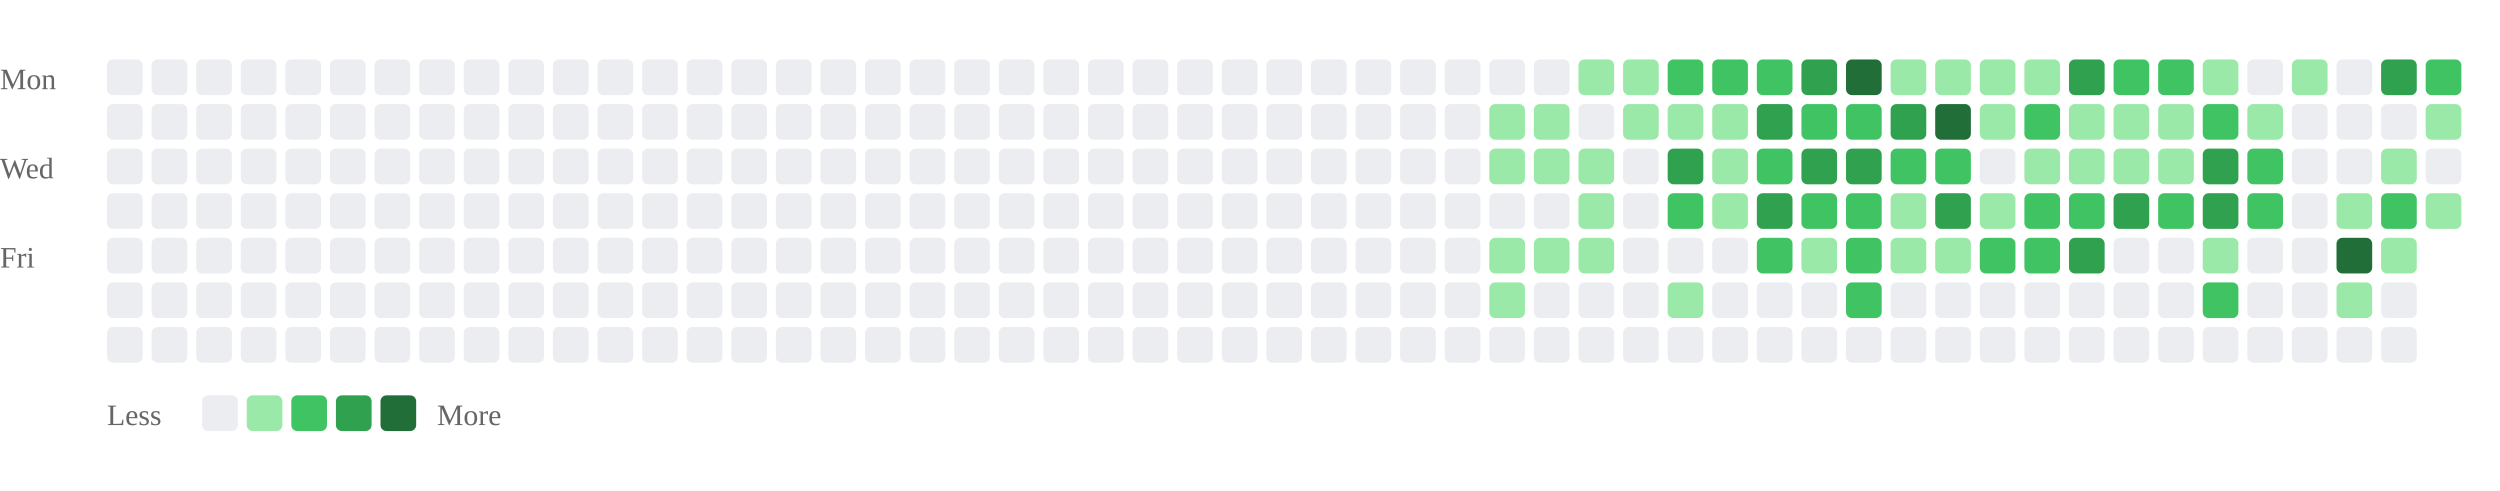
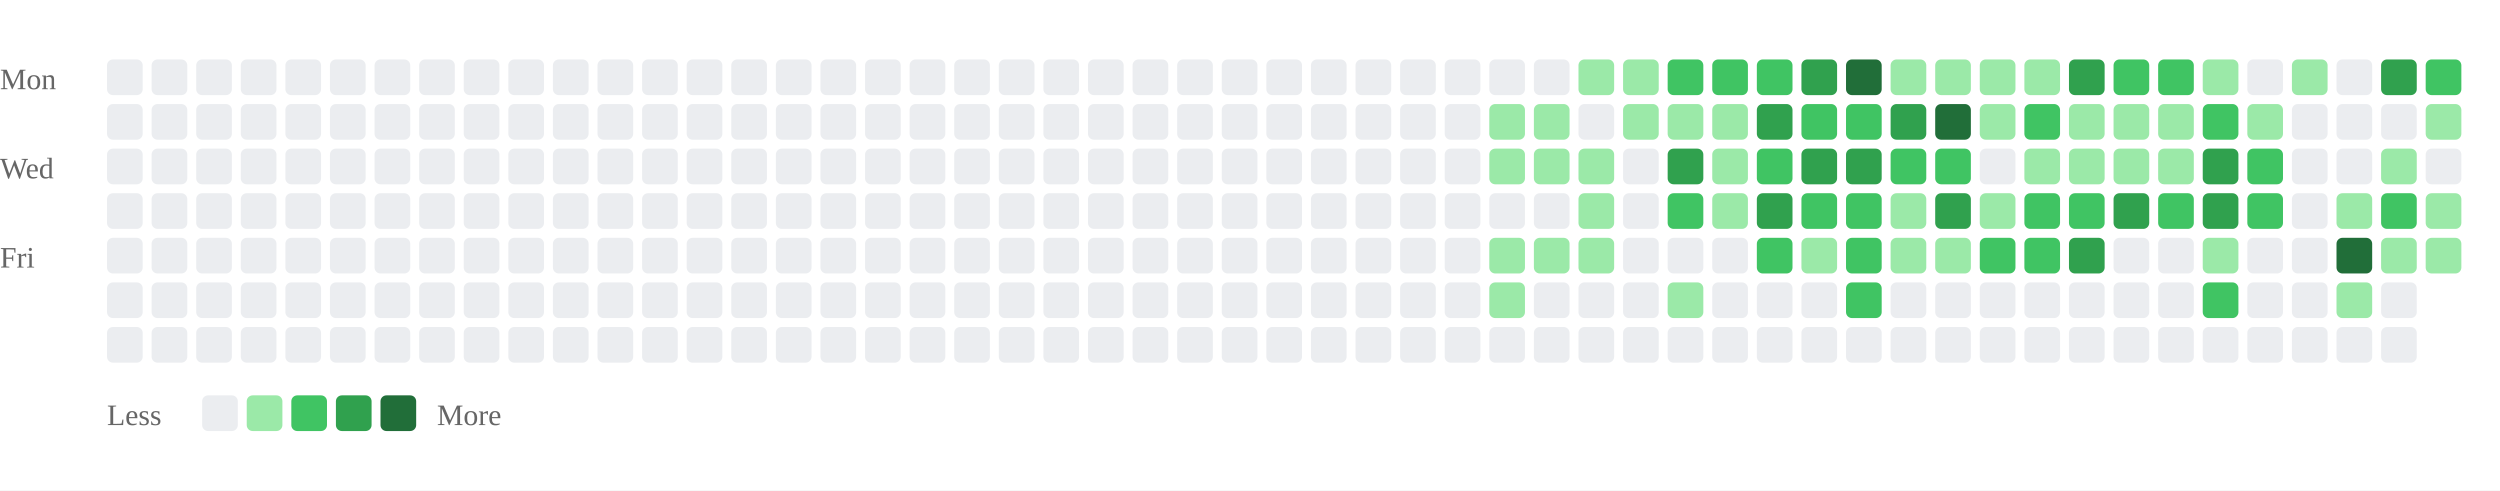
<svg xmlns="http://www.w3.org/2000/svg" width="841" height="165" role="img" aria-label="GitLab contribution heatmap for jianjiale">
  <rect width="100%" height="100%" fill="#ffffff" />
  <text x="0" y="30" font-size="10" fill="#666">Mon</text>
  <text x="0" y="45" font-size="10" fill="#666" />
  <text x="0" y="60" font-size="10" fill="#666">Wed</text>
  <text x="0" y="75" font-size="10" fill="#666" />
  <text x="0" y="90" font-size="10" fill="#666">Fri</text>
  <text x="0" y="105" font-size="10" fill="#666" />
  <text x="0" y="120" font-size="10" fill="#666" />
  <rect x="36" y="20" width="12" height="12" rx="2" fill="#ebedf0" data-date="2025-10-20" data-count="0" />
  <rect x="36" y="35" width="12" height="12" rx="2" fill="#ebedf0" data-date="2025-10-21" data-count="0" />
  <rect x="36" y="50" width="12" height="12" rx="2" fill="#ebedf0" data-date="2025-10-22" data-count="0" />
  <rect x="36" y="65" width="12" height="12" rx="2" fill="#ebedf0" data-date="2025-10-23" data-count="0" />
  <rect x="36" y="80" width="12" height="12" rx="2" fill="#ebedf0" data-date="2025-10-24" data-count="0" />
  <rect x="36" y="95" width="12" height="12" rx="2" fill="#ebedf0" data-date="2025-10-25" data-count="0" />
  <rect x="36" y="110" width="12" height="12" rx="2" fill="#ebedf0" data-date="2025-10-26" data-count="0" />
  <rect x="51" y="20" width="12" height="12" rx="2" fill="#ebedf0" data-date="2025-10-27" data-count="0" />
  <rect x="51" y="35" width="12" height="12" rx="2" fill="#ebedf0" data-date="2025-10-28" data-count="0" />
  <rect x="51" y="50" width="12" height="12" rx="2" fill="#ebedf0" data-date="2025-10-29" data-count="0" />
  <rect x="51" y="65" width="12" height="12" rx="2" fill="#ebedf0" data-date="2025-10-30" data-count="0" />
  <rect x="51" y="80" width="12" height="12" rx="2" fill="#ebedf0" data-date="2025-10-31" data-count="0" />
  <rect x="51" y="95" width="12" height="12" rx="2" fill="#ebedf0" data-date="2025-11-01" data-count="0" />
  <rect x="51" y="110" width="12" height="12" rx="2" fill="#ebedf0" data-date="2025-11-02" data-count="0" />
  <rect x="66" y="20" width="12" height="12" rx="2" fill="#ebedf0" data-date="2025-11-03" data-count="0" />
  <rect x="66" y="35" width="12" height="12" rx="2" fill="#ebedf0" data-date="2025-11-04" data-count="0" />
  <rect x="66" y="50" width="12" height="12" rx="2" fill="#ebedf0" data-date="2025-11-05" data-count="0" />
  <rect x="66" y="65" width="12" height="12" rx="2" fill="#ebedf0" data-date="2025-11-06" data-count="0" />
  <rect x="66" y="80" width="12" height="12" rx="2" fill="#ebedf0" data-date="2025-11-07" data-count="0" />
  <rect x="66" y="95" width="12" height="12" rx="2" fill="#ebedf0" data-date="2025-11-08" data-count="0" />
  <rect x="66" y="110" width="12" height="12" rx="2" fill="#ebedf0" data-date="2025-11-09" data-count="0" />
  <rect x="81" y="20" width="12" height="12" rx="2" fill="#ebedf0" data-date="2025-11-10" data-count="0" />
  <rect x="81" y="35" width="12" height="12" rx="2" fill="#ebedf0" data-date="2025-11-11" data-count="0" />
  <rect x="81" y="50" width="12" height="12" rx="2" fill="#ebedf0" data-date="2025-11-12" data-count="0" />
  <rect x="81" y="65" width="12" height="12" rx="2" fill="#ebedf0" data-date="2025-11-13" data-count="0" />
  <rect x="81" y="80" width="12" height="12" rx="2" fill="#ebedf0" data-date="2025-11-14" data-count="0" />
  <rect x="81" y="95" width="12" height="12" rx="2" fill="#ebedf0" data-date="2025-11-15" data-count="0" />
  <rect x="81" y="110" width="12" height="12" rx="2" fill="#ebedf0" data-date="2025-11-16" data-count="0" />
  <rect x="96" y="20" width="12" height="12" rx="2" fill="#ebedf0" data-date="2025-11-17" data-count="0" />
  <rect x="96" y="35" width="12" height="12" rx="2" fill="#ebedf0" data-date="2025-11-18" data-count="0" />
  <rect x="96" y="50" width="12" height="12" rx="2" fill="#ebedf0" data-date="2025-11-19" data-count="0" />
  <rect x="96" y="65" width="12" height="12" rx="2" fill="#ebedf0" data-date="2025-11-20" data-count="0" />
  <rect x="96" y="80" width="12" height="12" rx="2" fill="#ebedf0" data-date="2025-11-21" data-count="0" />
  <rect x="96" y="95" width="12" height="12" rx="2" fill="#ebedf0" data-date="2025-11-22" data-count="0" />
  <rect x="96" y="110" width="12" height="12" rx="2" fill="#ebedf0" data-date="2025-11-23" data-count="0" />
  <rect x="111" y="20" width="12" height="12" rx="2" fill="#ebedf0" data-date="2025-11-24" data-count="0" />
  <rect x="111" y="35" width="12" height="12" rx="2" fill="#ebedf0" data-date="2025-11-25" data-count="0" />
  <rect x="111" y="50" width="12" height="12" rx="2" fill="#ebedf0" data-date="2025-11-26" data-count="0" />
  <rect x="111" y="65" width="12" height="12" rx="2" fill="#ebedf0" data-date="2025-11-27" data-count="0" />
  <rect x="111" y="80" width="12" height="12" rx="2" fill="#ebedf0" data-date="2025-11-28" data-count="0" />
  <rect x="111" y="95" width="12" height="12" rx="2" fill="#ebedf0" data-date="2025-11-29" data-count="0" />
  <rect x="111" y="110" width="12" height="12" rx="2" fill="#ebedf0" data-date="2025-11-30" data-count="0" />
  <rect x="126" y="20" width="12" height="12" rx="2" fill="#ebedf0" data-date="2025-12-01" data-count="0" />
  <rect x="126" y="35" width="12" height="12" rx="2" fill="#ebedf0" data-date="2025-12-02" data-count="0" />
  <rect x="126" y="50" width="12" height="12" rx="2" fill="#ebedf0" data-date="2025-12-03" data-count="0" />
  <rect x="126" y="65" width="12" height="12" rx="2" fill="#ebedf0" data-date="2025-12-04" data-count="0" />
  <rect x="126" y="80" width="12" height="12" rx="2" fill="#ebedf0" data-date="2025-12-05" data-count="0" />
  <rect x="126" y="95" width="12" height="12" rx="2" fill="#ebedf0" data-date="2025-12-06" data-count="0" />
  <rect x="126" y="110" width="12" height="12" rx="2" fill="#ebedf0" data-date="2025-12-07" data-count="0" />
  <rect x="141" y="20" width="12" height="12" rx="2" fill="#ebedf0" data-date="2025-12-08" data-count="0" />
  <rect x="141" y="35" width="12" height="12" rx="2" fill="#ebedf0" data-date="2025-12-09" data-count="0" />
  <rect x="141" y="50" width="12" height="12" rx="2" fill="#ebedf0" data-date="2025-12-10" data-count="0" />
  <rect x="141" y="65" width="12" height="12" rx="2" fill="#ebedf0" data-date="2025-12-11" data-count="0" />
  <rect x="141" y="80" width="12" height="12" rx="2" fill="#ebedf0" data-date="2025-12-12" data-count="0" />
  <rect x="141" y="95" width="12" height="12" rx="2" fill="#ebedf0" data-date="2025-12-13" data-count="0" />
  <rect x="141" y="110" width="12" height="12" rx="2" fill="#ebedf0" data-date="2025-12-14" data-count="0" />
  <rect x="156" y="20" width="12" height="12" rx="2" fill="#ebedf0" data-date="2025-12-15" data-count="0" />
  <rect x="156" y="35" width="12" height="12" rx="2" fill="#ebedf0" data-date="2025-12-16" data-count="0" />
  <rect x="156" y="50" width="12" height="12" rx="2" fill="#ebedf0" data-date="2025-12-17" data-count="0" />
  <rect x="156" y="65" width="12" height="12" rx="2" fill="#ebedf0" data-date="2025-12-18" data-count="0" />
  <rect x="156" y="80" width="12" height="12" rx="2" fill="#ebedf0" data-date="2025-12-19" data-count="0" />
  <rect x="156" y="95" width="12" height="12" rx="2" fill="#ebedf0" data-date="2025-12-20" data-count="0" />
  <rect x="156" y="110" width="12" height="12" rx="2" fill="#ebedf0" data-date="2025-12-21" data-count="0" />
  <rect x="171" y="20" width="12" height="12" rx="2" fill="#ebedf0" data-date="2025-12-22" data-count="0" />
  <rect x="171" y="35" width="12" height="12" rx="2" fill="#ebedf0" data-date="2025-12-23" data-count="0" />
  <rect x="171" y="50" width="12" height="12" rx="2" fill="#ebedf0" data-date="2025-12-24" data-count="0" />
  <rect x="171" y="65" width="12" height="12" rx="2" fill="#ebedf0" data-date="2025-12-25" data-count="0" />
  <rect x="171" y="80" width="12" height="12" rx="2" fill="#ebedf0" data-date="2025-12-26" data-count="0" />
  <rect x="171" y="95" width="12" height="12" rx="2" fill="#ebedf0" data-date="2025-12-27" data-count="0" />
  <rect x="171" y="110" width="12" height="12" rx="2" fill="#ebedf0" data-date="2025-12-28" data-count="0" />
  <rect x="186" y="20" width="12" height="12" rx="2" fill="#ebedf0" data-date="2025-12-29" data-count="0" />
  <rect x="186" y="35" width="12" height="12" rx="2" fill="#ebedf0" data-date="2025-12-30" data-count="0" />
  <rect x="186" y="50" width="12" height="12" rx="2" fill="#ebedf0" data-date="2025-12-31" data-count="0" />
  <rect x="186" y="65" width="12" height="12" rx="2" fill="#ebedf0" data-date="2026-01-01" data-count="0" />
  <rect x="186" y="80" width="12" height="12" rx="2" fill="#ebedf0" data-date="2026-01-02" data-count="0" />
  <rect x="186" y="95" width="12" height="12" rx="2" fill="#ebedf0" data-date="2026-01-03" data-count="0" />
  <rect x="186" y="110" width="12" height="12" rx="2" fill="#ebedf0" data-date="2026-01-04" data-count="0" />
  <rect x="201" y="20" width="12" height="12" rx="2" fill="#ebedf0" data-date="2026-01-05" data-count="0" />
  <rect x="201" y="35" width="12" height="12" rx="2" fill="#ebedf0" data-date="2026-01-06" data-count="0" />
  <rect x="201" y="50" width="12" height="12" rx="2" fill="#ebedf0" data-date="2026-01-07" data-count="0" />
  <rect x="201" y="65" width="12" height="12" rx="2" fill="#ebedf0" data-date="2026-01-08" data-count="0" />
  <rect x="201" y="80" width="12" height="12" rx="2" fill="#ebedf0" data-date="2026-01-09" data-count="0" />
  <rect x="201" y="95" width="12" height="12" rx="2" fill="#ebedf0" data-date="2026-01-10" data-count="0" />
  <rect x="201" y="110" width="12" height="12" rx="2" fill="#ebedf0" data-date="2026-01-11" data-count="0" />
  <rect x="216" y="20" width="12" height="12" rx="2" fill="#ebedf0" data-date="2026-01-12" data-count="0" />
  <rect x="216" y="35" width="12" height="12" rx="2" fill="#ebedf0" data-date="2026-01-13" data-count="0" />
  <rect x="216" y="50" width="12" height="12" rx="2" fill="#ebedf0" data-date="2026-01-14" data-count="0" />
  <rect x="216" y="65" width="12" height="12" rx="2" fill="#ebedf0" data-date="2026-01-15" data-count="0" />
  <rect x="216" y="80" width="12" height="12" rx="2" fill="#ebedf0" data-date="2026-01-16" data-count="0" />
  <rect x="216" y="95" width="12" height="12" rx="2" fill="#ebedf0" data-date="2026-01-17" data-count="0" />
  <rect x="216" y="110" width="12" height="12" rx="2" fill="#ebedf0" data-date="2026-01-18" data-count="0" />
  <rect x="231" y="20" width="12" height="12" rx="2" fill="#ebedf0" data-date="2026-01-19" data-count="0" />
  <rect x="231" y="35" width="12" height="12" rx="2" fill="#ebedf0" data-date="2026-01-20" data-count="0" />
  <rect x="231" y="50" width="12" height="12" rx="2" fill="#ebedf0" data-date="2026-01-21" data-count="0" />
  <rect x="231" y="65" width="12" height="12" rx="2" fill="#ebedf0" data-date="2026-01-22" data-count="0" />
  <rect x="231" y="80" width="12" height="12" rx="2" fill="#ebedf0" data-date="2026-01-23" data-count="0" />
  <rect x="231" y="95" width="12" height="12" rx="2" fill="#ebedf0" data-date="2026-01-24" data-count="0" />
  <rect x="231" y="110" width="12" height="12" rx="2" fill="#ebedf0" data-date="2026-01-25" data-count="0" />
  <rect x="246" y="20" width="12" height="12" rx="2" fill="#ebedf0" data-date="2026-01-26" data-count="0" />
  <rect x="246" y="35" width="12" height="12" rx="2" fill="#ebedf0" data-date="2026-01-27" data-count="0" />
  <rect x="246" y="50" width="12" height="12" rx="2" fill="#ebedf0" data-date="2026-01-28" data-count="0" />
  <rect x="246" y="65" width="12" height="12" rx="2" fill="#ebedf0" data-date="2026-01-29" data-count="0" />
  <rect x="246" y="80" width="12" height="12" rx="2" fill="#ebedf0" data-date="2026-01-30" data-count="0" />
  <rect x="246" y="95" width="12" height="12" rx="2" fill="#ebedf0" data-date="2026-01-31" data-count="0" />
  <rect x="246" y="110" width="12" height="12" rx="2" fill="#ebedf0" data-date="2026-02-01" data-count="0" />
  <rect x="261" y="20" width="12" height="12" rx="2" fill="#ebedf0" data-date="2026-02-02" data-count="0" />
  <rect x="261" y="35" width="12" height="12" rx="2" fill="#ebedf0" data-date="2026-02-03" data-count="0" />
  <rect x="261" y="50" width="12" height="12" rx="2" fill="#ebedf0" data-date="2026-02-04" data-count="0" />
  <rect x="261" y="65" width="12" height="12" rx="2" fill="#ebedf0" data-date="2026-02-05" data-count="0" />
  <rect x="261" y="80" width="12" height="12" rx="2" fill="#ebedf0" data-date="2026-02-06" data-count="0" />
  <rect x="261" y="95" width="12" height="12" rx="2" fill="#ebedf0" data-date="2026-02-07" data-count="0" />
  <rect x="261" y="110" width="12" height="12" rx="2" fill="#ebedf0" data-date="2026-02-08" data-count="0" />
  <rect x="276" y="20" width="12" height="12" rx="2" fill="#ebedf0" data-date="2026-02-09" data-count="0" />
  <rect x="276" y="35" width="12" height="12" rx="2" fill="#ebedf0" data-date="2026-02-10" data-count="0" />
  <rect x="276" y="50" width="12" height="12" rx="2" fill="#ebedf0" data-date="2026-02-11" data-count="0" />
  <rect x="276" y="65" width="12" height="12" rx="2" fill="#ebedf0" data-date="2026-02-12" data-count="0" />
  <rect x="276" y="80" width="12" height="12" rx="2" fill="#ebedf0" data-date="2026-02-13" data-count="0" />
  <rect x="276" y="95" width="12" height="12" rx="2" fill="#ebedf0" data-date="2026-02-14" data-count="0" />
  <rect x="276" y="110" width="12" height="12" rx="2" fill="#ebedf0" data-date="2026-02-15" data-count="0" />
  <rect x="291" y="20" width="12" height="12" rx="2" fill="#ebedf0" data-date="2026-02-16" data-count="0" />
  <rect x="291" y="35" width="12" height="12" rx="2" fill="#ebedf0" data-date="2026-02-17" data-count="0" />
  <rect x="291" y="50" width="12" height="12" rx="2" fill="#ebedf0" data-date="2026-02-18" data-count="0" />
  <rect x="291" y="65" width="12" height="12" rx="2" fill="#ebedf0" data-date="2026-02-19" data-count="0" />
  <rect x="291" y="80" width="12" height="12" rx="2" fill="#ebedf0" data-date="2026-02-20" data-count="0" />
  <rect x="291" y="95" width="12" height="12" rx="2" fill="#ebedf0" data-date="2026-02-21" data-count="0" />
  <rect x="291" y="110" width="12" height="12" rx="2" fill="#ebedf0" data-date="2026-02-22" data-count="0" />
  <rect x="306" y="20" width="12" height="12" rx="2" fill="#ebedf0" data-date="2026-02-23" data-count="0" />
  <rect x="306" y="35" width="12" height="12" rx="2" fill="#ebedf0" data-date="2026-02-24" data-count="0" />
  <rect x="306" y="50" width="12" height="12" rx="2" fill="#ebedf0" data-date="2026-02-25" data-count="0" />
  <rect x="306" y="65" width="12" height="12" rx="2" fill="#ebedf0" data-date="2026-02-26" data-count="0" />
  <rect x="306" y="80" width="12" height="12" rx="2" fill="#ebedf0" data-date="2026-02-27" data-count="0" />
  <rect x="306" y="95" width="12" height="12" rx="2" fill="#ebedf0" data-date="2026-02-28" data-count="0" />
  <rect x="306" y="110" width="12" height="12" rx="2" fill="#ebedf0" data-date="2026-03-01" data-count="0" />
  <rect x="321" y="20" width="12" height="12" rx="2" fill="#ebedf0" data-date="2026-03-02" data-count="0" />
  <rect x="321" y="35" width="12" height="12" rx="2" fill="#ebedf0" data-date="2026-03-03" data-count="0" />
  <rect x="321" y="50" width="12" height="12" rx="2" fill="#ebedf0" data-date="2026-03-04" data-count="0" />
  <rect x="321" y="65" width="12" height="12" rx="2" fill="#ebedf0" data-date="2026-03-05" data-count="0" />
  <rect x="321" y="80" width="12" height="12" rx="2" fill="#ebedf0" data-date="2026-03-06" data-count="0" />
  <rect x="321" y="95" width="12" height="12" rx="2" fill="#ebedf0" data-date="2026-03-07" data-count="0" />
  <rect x="321" y="110" width="12" height="12" rx="2" fill="#ebedf0" data-date="2026-03-08" data-count="0" />
  <rect x="336" y="20" width="12" height="12" rx="2" fill="#ebedf0" data-date="2026-03-09" data-count="0" />
  <rect x="336" y="35" width="12" height="12" rx="2" fill="#ebedf0" data-date="2026-03-10" data-count="0" />
  <rect x="336" y="50" width="12" height="12" rx="2" fill="#ebedf0" data-date="2026-03-11" data-count="0" />
  <rect x="336" y="65" width="12" height="12" rx="2" fill="#ebedf0" data-date="2026-03-12" data-count="0" />
  <rect x="336" y="80" width="12" height="12" rx="2" fill="#ebedf0" data-date="2026-03-13" data-count="0" />
  <rect x="336" y="95" width="12" height="12" rx="2" fill="#ebedf0" data-date="2026-03-14" data-count="0" />
  <rect x="336" y="110" width="12" height="12" rx="2" fill="#ebedf0" data-date="2026-03-15" data-count="0" />
  <rect x="351" y="20" width="12" height="12" rx="2" fill="#ebedf0" data-date="2026-03-16" data-count="0" />
  <rect x="351" y="35" width="12" height="12" rx="2" fill="#ebedf0" data-date="2026-03-17" data-count="0" />
  <rect x="351" y="50" width="12" height="12" rx="2" fill="#ebedf0" data-date="2026-03-18" data-count="0" />
  <rect x="351" y="65" width="12" height="12" rx="2" fill="#ebedf0" data-date="2026-03-19" data-count="0" />
  <rect x="351" y="80" width="12" height="12" rx="2" fill="#ebedf0" data-date="2026-03-20" data-count="0" />
  <rect x="351" y="95" width="12" height="12" rx="2" fill="#ebedf0" data-date="2026-03-21" data-count="0" />
  <rect x="351" y="110" width="12" height="12" rx="2" fill="#ebedf0" data-date="2026-03-22" data-count="0" />
  <rect x="366" y="20" width="12" height="12" rx="2" fill="#ebedf0" data-date="2026-03-23" data-count="0" />
  <rect x="366" y="35" width="12" height="12" rx="2" fill="#ebedf0" data-date="2026-03-24" data-count="0" />
  <rect x="366" y="50" width="12" height="12" rx="2" fill="#ebedf0" data-date="2026-03-25" data-count="0" />
  <rect x="366" y="65" width="12" height="12" rx="2" fill="#ebedf0" data-date="2026-03-26" data-count="0" />
  <rect x="366" y="80" width="12" height="12" rx="2" fill="#ebedf0" data-date="2026-03-27" data-count="0" />
  <rect x="366" y="95" width="12" height="12" rx="2" fill="#ebedf0" data-date="2026-03-28" data-count="0" />
  <rect x="366" y="110" width="12" height="12" rx="2" fill="#ebedf0" data-date="2026-03-29" data-count="0" />
  <rect x="381" y="20" width="12" height="12" rx="2" fill="#ebedf0" data-date="2026-03-30" data-count="0" />
  <rect x="381" y="35" width="12" height="12" rx="2" fill="#ebedf0" data-date="2026-03-31" data-count="0" />
  <rect x="381" y="50" width="12" height="12" rx="2" fill="#ebedf0" data-date="2026-04-01" data-count="0" />
  <rect x="381" y="65" width="12" height="12" rx="2" fill="#ebedf0" data-date="2026-04-02" data-count="0" />
  <rect x="381" y="80" width="12" height="12" rx="2" fill="#ebedf0" data-date="2026-04-03" data-count="0" />
  <rect x="381" y="95" width="12" height="12" rx="2" fill="#ebedf0" data-date="2026-04-04" data-count="0" />
  <rect x="381" y="110" width="12" height="12" rx="2" fill="#ebedf0" data-date="2026-04-05" data-count="0" />
  <rect x="396" y="20" width="12" height="12" rx="2" fill="#ebedf0" data-date="2026-04-06" data-count="0" />
  <rect x="396" y="35" width="12" height="12" rx="2" fill="#ebedf0" data-date="2026-04-07" data-count="0" />
  <rect x="396" y="50" width="12" height="12" rx="2" fill="#ebedf0" data-date="2026-04-08" data-count="0" />
  <rect x="396" y="65" width="12" height="12" rx="2" fill="#ebedf0" data-date="2026-04-09" data-count="0" />
  <rect x="396" y="80" width="12" height="12" rx="2" fill="#ebedf0" data-date="2026-04-10" data-count="0" />
  <rect x="396" y="95" width="12" height="12" rx="2" fill="#ebedf0" data-date="2026-04-11" data-count="0" />
  <rect x="396" y="110" width="12" height="12" rx="2" fill="#ebedf0" data-date="2026-04-12" data-count="0" />
  <rect x="411" y="20" width="12" height="12" rx="2" fill="#ebedf0" data-date="2026-04-13" data-count="0" />
  <rect x="411" y="35" width="12" height="12" rx="2" fill="#ebedf0" data-date="2026-04-14" data-count="0" />
  <rect x="411" y="50" width="12" height="12" rx="2" fill="#ebedf0" data-date="2026-04-15" data-count="0" />
  <rect x="411" y="65" width="12" height="12" rx="2" fill="#ebedf0" data-date="2026-04-16" data-count="0" />
  <rect x="411" y="80" width="12" height="12" rx="2" fill="#ebedf0" data-date="2026-04-17" data-count="0" />
  <rect x="411" y="95" width="12" height="12" rx="2" fill="#ebedf0" data-date="2026-04-18" data-count="0" />
  <rect x="411" y="110" width="12" height="12" rx="2" fill="#ebedf0" data-date="2026-04-19" data-count="0" />
  <rect x="426" y="20" width="12" height="12" rx="2" fill="#ebedf0" data-date="2026-04-20" data-count="0" />
  <rect x="426" y="35" width="12" height="12" rx="2" fill="#ebedf0" data-date="2026-04-21" data-count="0" />
  <rect x="426" y="50" width="12" height="12" rx="2" fill="#ebedf0" data-date="2026-04-22" data-count="0" />
  <rect x="426" y="65" width="12" height="12" rx="2" fill="#ebedf0" data-date="2026-04-23" data-count="0" />
  <rect x="426" y="80" width="12" height="12" rx="2" fill="#ebedf0" data-date="2026-04-24" data-count="0" />
  <rect x="426" y="95" width="12" height="12" rx="2" fill="#ebedf0" data-date="2026-04-25" data-count="0" />
  <rect x="426" y="110" width="12" height="12" rx="2" fill="#ebedf0" data-date="2026-04-26" data-count="0" />
  <rect x="441" y="20" width="12" height="12" rx="2" fill="#ebedf0" data-date="2026-04-27" data-count="0" />
  <rect x="441" y="35" width="12" height="12" rx="2" fill="#ebedf0" data-date="2026-04-28" data-count="0" />
  <rect x="441" y="50" width="12" height="12" rx="2" fill="#ebedf0" data-date="2026-04-29" data-count="0" />
  <rect x="441" y="65" width="12" height="12" rx="2" fill="#ebedf0" data-date="2026-04-30" data-count="0" />
  <rect x="441" y="80" width="12" height="12" rx="2" fill="#ebedf0" data-date="2026-05-01" data-count="0" />
  <rect x="441" y="95" width="12" height="12" rx="2" fill="#ebedf0" data-date="2026-05-02" data-count="0" />
  <rect x="441" y="110" width="12" height="12" rx="2" fill="#ebedf0" data-date="2026-05-03" data-count="0" />
  <rect x="456" y="20" width="12" height="12" rx="2" fill="#ebedf0" data-date="2026-05-04" data-count="0" />
  <rect x="456" y="35" width="12" height="12" rx="2" fill="#ebedf0" data-date="2026-05-05" data-count="0" />
  <rect x="456" y="50" width="12" height="12" rx="2" fill="#ebedf0" data-date="2026-05-06" data-count="0" />
  <rect x="456" y="65" width="12" height="12" rx="2" fill="#ebedf0" data-date="2026-05-07" data-count="0" />
  <rect x="456" y="80" width="12" height="12" rx="2" fill="#ebedf0" data-date="2026-05-08" data-count="0" />
  <rect x="456" y="95" width="12" height="12" rx="2" fill="#ebedf0" data-date="2026-05-09" data-count="0" />
  <rect x="456" y="110" width="12" height="12" rx="2" fill="#ebedf0" data-date="2026-05-10" data-count="0" />
  <rect x="471" y="20" width="12" height="12" rx="2" fill="#ebedf0" data-date="2026-05-11" data-count="0" />
  <rect x="471" y="35" width="12" height="12" rx="2" fill="#ebedf0" data-date="2026-05-12" data-count="0" />
  <rect x="471" y="50" width="12" height="12" rx="2" fill="#ebedf0" data-date="2026-05-13" data-count="0" />
  <rect x="471" y="65" width="12" height="12" rx="2" fill="#ebedf0" data-date="2026-05-14" data-count="0" />
  <rect x="471" y="80" width="12" height="12" rx="2" fill="#ebedf0" data-date="2026-05-15" data-count="0" />
  <rect x="471" y="95" width="12" height="12" rx="2" fill="#ebedf0" data-date="2026-05-16" data-count="0" />
  <rect x="471" y="110" width="12" height="12" rx="2" fill="#ebedf0" data-date="2026-05-17" data-count="0" />
  <rect x="486" y="20" width="12" height="12" rx="2" fill="#ebedf0" data-date="2026-05-18" data-count="0" />
  <rect x="486" y="35" width="12" height="12" rx="2" fill="#ebedf0" data-date="2026-05-19" data-count="0" />
  <rect x="486" y="50" width="12" height="12" rx="2" fill="#ebedf0" data-date="2026-05-20" data-count="0" />
  <rect x="486" y="65" width="12" height="12" rx="2" fill="#ebedf0" data-date="2026-05-21" data-count="0" />
  <rect x="486" y="80" width="12" height="12" rx="2" fill="#ebedf0" data-date="2026-05-22" data-count="0" />
  <rect x="486" y="95" width="12" height="12" rx="2" fill="#ebedf0" data-date="2026-05-23" data-count="0" />
  <rect x="486" y="110" width="12" height="12" rx="2" fill="#ebedf0" data-date="2026-05-24" data-count="0" />
  <rect x="501" y="20" width="12" height="12" rx="2" fill="#ebedf0" data-date="2026-05-25" data-count="0" />
  <rect x="501" y="35" width="12" height="12" rx="2" fill="#9be9a8" data-date="2026-05-26" data-count="1" />
  <rect x="501" y="50" width="12" height="12" rx="2" fill="#9be9a8" data-date="2026-05-27" data-count="1" />
  <rect x="501" y="65" width="12" height="12" rx="2" fill="#ebedf0" data-date="2026-05-28" data-count="0" />
  <rect x="501" y="80" width="12" height="12" rx="2" fill="#9be9a8" data-date="2026-05-29" data-count="7" />
  <rect x="501" y="95" width="12" height="12" rx="2" fill="#9be9a8" data-date="2026-05-30" data-count="2" />
  <rect x="501" y="110" width="12" height="12" rx="2" fill="#ebedf0" data-date="2026-05-31" data-count="0" />
  <rect x="516" y="20" width="12" height="12" rx="2" fill="#ebedf0" data-date="2026-06-01" data-count="0" />
  <rect x="516" y="35" width="12" height="12" rx="2" fill="#9be9a8" data-date="2026-06-02" data-count="2" />
  <rect x="516" y="50" width="12" height="12" rx="2" fill="#9be9a8" data-date="2026-06-03" data-count="4" />
  <rect x="516" y="65" width="12" height="12" rx="2" fill="#ebedf0" data-date="2026-06-04" data-count="0" />
  <rect x="516" y="80" width="12" height="12" rx="2" fill="#9be9a8" data-date="2026-06-05" data-count="1" />
  <rect x="516" y="95" width="12" height="12" rx="2" fill="#ebedf0" data-date="2026-06-06" data-count="0" />
  <rect x="516" y="110" width="12" height="12" rx="2" fill="#ebedf0" data-date="2026-06-07" data-count="0" />
  <rect x="531" y="20" width="12" height="12" rx="2" fill="#9be9a8" data-date="2026-06-08" data-count="3" />
  <rect x="531" y="35" width="12" height="12" rx="2" fill="#ebedf0" data-date="2026-06-09" data-count="0" />
  <rect x="531" y="50" width="12" height="12" rx="2" fill="#9be9a8" data-date="2026-06-10" data-count="3" />
  <rect x="531" y="65" width="12" height="12" rx="2" fill="#9be9a8" data-date="2026-06-11" data-count="1" />
  <rect x="531" y="80" width="12" height="12" rx="2" fill="#9be9a8" data-date="2026-06-12" data-count="4" />
  <rect x="531" y="95" width="12" height="12" rx="2" fill="#ebedf0" data-date="2026-06-13" data-count="0" />
  <rect x="531" y="110" width="12" height="12" rx="2" fill="#ebedf0" data-date="2026-06-14" data-count="0" />
  <rect x="546" y="20" width="12" height="12" rx="2" fill="#9be9a8" data-date="2026-06-15" data-count="4" />
  <rect x="546" y="35" width="12" height="12" rx="2" fill="#9be9a8" data-date="2026-06-16" data-count="4" />
  <rect x="546" y="50" width="12" height="12" rx="2" fill="#ebedf0" data-date="2026-06-17" data-count="0" />
  <rect x="546" y="65" width="12" height="12" rx="2" fill="#ebedf0" data-date="2026-06-18" data-count="0" />
  <rect x="546" y="80" width="12" height="12" rx="2" fill="#ebedf0" data-date="2026-06-19" data-count="0" />
  <rect x="546" y="95" width="12" height="12" rx="2" fill="#ebedf0" data-date="2026-06-20" data-count="0" />
  <rect x="546" y="110" width="12" height="12" rx="2" fill="#ebedf0" data-date="2026-06-21" data-count="0" />
  <rect x="561" y="20" width="12" height="12" rx="2" fill="#40c463" data-date="2026-06-22" data-count="11" />
  <rect x="561" y="35" width="12" height="12" rx="2" fill="#9be9a8" data-date="2026-06-23" data-count="4" />
  <rect x="561" y="50" width="12" height="12" rx="2" fill="#30a14e" data-date="2026-06-24" data-count="19" />
  <rect x="561" y="65" width="12" height="12" rx="2" fill="#40c463" data-date="2026-06-25" data-count="10" />
  <rect x="561" y="80" width="12" height="12" rx="2" fill="#ebedf0" data-date="2026-06-26" data-count="0" />
  <rect x="561" y="95" width="12" height="12" rx="2" fill="#9be9a8" data-date="2026-06-27" data-count="3" />
  <rect x="561" y="110" width="12" height="12" rx="2" fill="#ebedf0" data-date="2026-06-28" data-count="0" />
  <rect x="576" y="20" width="12" height="12" rx="2" fill="#40c463" data-date="2026-06-29" data-count="12" />
  <rect x="576" y="35" width="12" height="12" rx="2" fill="#9be9a8" data-date="2026-06-30" data-count="3" />
  <rect x="576" y="50" width="12" height="12" rx="2" fill="#9be9a8" data-date="2026-07-01" data-count="4" />
  <rect x="576" y="65" width="12" height="12" rx="2" fill="#9be9a8" data-date="2026-07-02" data-count="4" />
  <rect x="576" y="80" width="12" height="12" rx="2" fill="#ebedf0" data-date="2026-07-03" data-count="0" />
  <rect x="576" y="95" width="12" height="12" rx="2" fill="#ebedf0" data-date="2026-07-04" data-count="0" />
  <rect x="576" y="110" width="12" height="12" rx="2" fill="#ebedf0" data-date="2026-07-05" data-count="0" />
  <rect x="591" y="20" width="12" height="12" rx="2" fill="#40c463" data-date="2026-07-06" data-count="15" />
  <rect x="591" y="35" width="12" height="12" rx="2" fill="#30a14e" data-date="2026-07-07" data-count="16" />
  <rect x="591" y="50" width="12" height="12" rx="2" fill="#40c463" data-date="2026-07-08" data-count="15" />
  <rect x="591" y="65" width="12" height="12" rx="2" fill="#30a14e" data-date="2026-07-09" data-count="17" />
  <rect x="591" y="80" width="12" height="12" rx="2" fill="#40c463" data-date="2026-07-10" data-count="9" />
  <rect x="591" y="95" width="12" height="12" rx="2" fill="#ebedf0" data-date="2026-07-11" data-count="0" />
  <rect x="591" y="110" width="12" height="12" rx="2" fill="#ebedf0" data-date="2026-07-12" data-count="0" />
  <rect x="606" y="20" width="12" height="12" rx="2" fill="#30a14e" data-date="2026-07-13" data-count="19" />
  <rect x="606" y="35" width="12" height="12" rx="2" fill="#40c463" data-date="2026-07-14" data-count="10" />
  <rect x="606" y="50" width="12" height="12" rx="2" fill="#30a14e" data-date="2026-07-15" data-count="20" />
  <rect x="606" y="65" width="12" height="12" rx="2" fill="#40c463" data-date="2026-07-16" data-count="12" />
  <rect x="606" y="80" width="12" height="12" rx="2" fill="#9be9a8" data-date="2026-07-17" data-count="6" />
  <rect x="606" y="95" width="12" height="12" rx="2" fill="#ebedf0" data-date="2026-07-18" data-count="0" />
  <rect x="606" y="110" width="12" height="12" rx="2" fill="#ebedf0" data-date="2026-07-19" data-count="0" />
  <rect x="621" y="20" width="12" height="12" rx="2" fill="#216e39" data-date="2026-07-20" data-count="31" />
  <rect x="621" y="35" width="12" height="12" rx="2" fill="#40c463" data-date="2026-07-21" data-count="12" />
  <rect x="621" y="50" width="12" height="12" rx="2" fill="#30a14e" data-date="2026-07-22" data-count="16" />
  <rect x="621" y="65" width="12" height="12" rx="2" fill="#40c463" data-date="2026-07-23" data-count="14" />
  <rect x="621" y="80" width="12" height="12" rx="2" fill="#40c463" data-date="2026-07-24" data-count="14" />
  <rect x="621" y="95" width="12" height="12" rx="2" fill="#40c463" data-date="2026-07-25" data-count="11" />
  <rect x="621" y="110" width="12" height="12" rx="2" fill="#ebedf0" data-date="2026-07-26" data-count="0" />
  <rect x="636" y="20" width="12" height="12" rx="2" fill="#9be9a8" data-date="2026-07-27" data-count="1" />
  <rect x="636" y="35" width="12" height="12" rx="2" fill="#30a14e" data-date="2026-07-28" data-count="21" />
  <rect x="636" y="50" width="12" height="12" rx="2" fill="#40c463" data-date="2026-07-29" data-count="8" />
  <rect x="636" y="65" width="12" height="12" rx="2" fill="#9be9a8" data-date="2026-07-30" data-count="1" />
  <rect x="636" y="80" width="12" height="12" rx="2" fill="#9be9a8" data-date="2026-07-31" data-count="3" />
  <rect x="636" y="95" width="12" height="12" rx="2" fill="#ebedf0" data-date="2026-08-01" data-count="0" />
  <rect x="636" y="110" width="12" height="12" rx="2" fill="#ebedf0" data-date="2026-08-02" data-count="0" />
  <rect x="651" y="20" width="12" height="12" rx="2" fill="#9be9a8" data-date="2026-08-03" data-count="5" />
  <rect x="651" y="35" width="12" height="12" rx="2" fill="#216e39" data-date="2026-08-04" data-count="25" />
  <rect x="651" y="50" width="12" height="12" rx="2" fill="#40c463" data-date="2026-08-05" data-count="14" />
  <rect x="651" y="65" width="12" height="12" rx="2" fill="#30a14e" data-date="2026-08-06" data-count="16" />
  <rect x="651" y="80" width="12" height="12" rx="2" fill="#9be9a8" data-date="2026-08-07" data-count="3" />
  <rect x="651" y="95" width="12" height="12" rx="2" fill="#ebedf0" data-date="2026-08-08" data-count="0" />
  <rect x="651" y="110" width="12" height="12" rx="2" fill="#ebedf0" data-date="2026-08-09" data-count="0" />
  <rect x="666" y="20" width="12" height="12" rx="2" fill="#9be9a8" data-date="2026-08-10" data-count="7" />
  <rect x="666" y="35" width="12" height="12" rx="2" fill="#9be9a8" data-date="2026-08-11" data-count="2" />
  <rect x="666" y="50" width="12" height="12" rx="2" fill="#ebedf0" data-date="2026-08-12" data-count="0" />
  <rect x="666" y="65" width="12" height="12" rx="2" fill="#9be9a8" data-date="2026-08-13" data-count="6" />
  <rect x="666" y="80" width="12" height="12" rx="2" fill="#40c463" data-date="2026-08-14" data-count="12" />
  <rect x="666" y="95" width="12" height="12" rx="2" fill="#ebedf0" data-date="2026-08-15" data-count="0" />
  <rect x="666" y="110" width="12" height="12" rx="2" fill="#ebedf0" data-date="2026-08-16" data-count="0" />
  <rect x="681" y="20" width="12" height="12" rx="2" fill="#9be9a8" data-date="2026-08-17" data-count="2" />
  <rect x="681" y="35" width="12" height="12" rx="2" fill="#40c463" data-date="2026-08-18" data-count="14" />
  <rect x="681" y="50" width="12" height="12" rx="2" fill="#9be9a8" data-date="2026-08-19" data-count="6" />
  <rect x="681" y="65" width="12" height="12" rx="2" fill="#40c463" data-date="2026-08-20" data-count="14" />
  <rect x="681" y="80" width="12" height="12" rx="2" fill="#40c463" data-date="2026-08-21" data-count="11" />
  <rect x="681" y="95" width="12" height="12" rx="2" fill="#ebedf0" data-date="2026-08-22" data-count="0" />
  <rect x="681" y="110" width="12" height="12" rx="2" fill="#ebedf0" data-date="2026-08-23" data-count="0" />
  <rect x="696" y="20" width="12" height="12" rx="2" fill="#30a14e" data-date="2026-08-24" data-count="19" />
  <rect x="696" y="35" width="12" height="12" rx="2" fill="#9be9a8" data-date="2026-08-25" data-count="2" />
  <rect x="696" y="50" width="12" height="12" rx="2" fill="#9be9a8" data-date="2026-08-26" data-count="3" />
  <rect x="696" y="65" width="12" height="12" rx="2" fill="#40c463" data-date="2026-08-27" data-count="8" />
  <rect x="696" y="80" width="12" height="12" rx="2" fill="#30a14e" data-date="2026-08-28" data-count="16" />
  <rect x="696" y="95" width="12" height="12" rx="2" fill="#ebedf0" data-date="2026-08-29" data-count="0" />
  <rect x="696" y="110" width="12" height="12" rx="2" fill="#ebedf0" data-date="2026-08-30" data-count="0" />
  <rect x="711" y="20" width="12" height="12" rx="2" fill="#40c463" data-date="2026-08-31" data-count="10" />
  <rect x="711" y="35" width="12" height="12" rx="2" fill="#9be9a8" data-date="2026-09-01" data-count="4" />
  <rect x="711" y="50" width="12" height="12" rx="2" fill="#9be9a8" data-date="2026-09-02" data-count="7" />
  <rect x="711" y="65" width="12" height="12" rx="2" fill="#30a14e" data-date="2026-09-03" data-count="16" />
  <rect x="711" y="80" width="12" height="12" rx="2" fill="#ebedf0" data-date="2026-09-04" data-count="0" />
  <rect x="711" y="95" width="12" height="12" rx="2" fill="#ebedf0" data-date="2026-09-05" data-count="0" />
  <rect x="711" y="110" width="12" height="12" rx="2" fill="#ebedf0" data-date="2026-09-06" data-count="0" />
  <rect x="726" y="20" width="12" height="12" rx="2" fill="#40c463" data-date="2026-09-07" data-count="9" />
  <rect x="726" y="35" width="12" height="12" rx="2" fill="#9be9a8" data-date="2026-09-08" data-count="2" />
  <rect x="726" y="50" width="12" height="12" rx="2" fill="#9be9a8" data-date="2026-09-09" data-count="6" />
  <rect x="726" y="65" width="12" height="12" rx="2" fill="#40c463" data-date="2026-09-10" data-count="11" />
  <rect x="726" y="80" width="12" height="12" rx="2" fill="#ebedf0" data-date="2026-09-11" data-count="0" />
  <rect x="726" y="95" width="12" height="12" rx="2" fill="#ebedf0" data-date="2026-09-12" data-count="0" />
  <rect x="726" y="110" width="12" height="12" rx="2" fill="#ebedf0" data-date="2026-09-13" data-count="0" />
  <rect x="741" y="20" width="12" height="12" rx="2" fill="#9be9a8" data-date="2026-09-14" data-count="5" />
  <rect x="741" y="35" width="12" height="12" rx="2" fill="#40c463" data-date="2026-09-15" data-count="14" />
  <rect x="741" y="50" width="12" height="12" rx="2" fill="#30a14e" data-date="2026-09-16" data-count="20" />
  <rect x="741" y="65" width="12" height="12" rx="2" fill="#30a14e" data-date="2026-09-17" data-count="23" />
  <rect x="741" y="80" width="12" height="12" rx="2" fill="#9be9a8" data-date="2026-09-18" data-count="2" />
  <rect x="741" y="95" width="12" height="12" rx="2" fill="#40c463" data-date="2026-09-19" data-count="11" />
  <rect x="741" y="110" width="12" height="12" rx="2" fill="#ebedf0" data-date="2026-09-20" data-count="0" />
  <rect x="756" y="20" width="12" height="12" rx="2" fill="#ebedf0" data-date="2026-09-21" data-count="0" />
  <rect x="756" y="35" width="12" height="12" rx="2" fill="#9be9a8" data-date="2026-09-22" data-count="2" />
  <rect x="756" y="50" width="12" height="12" rx="2" fill="#40c463" data-date="2026-09-23" data-count="12" />
  <rect x="756" y="65" width="12" height="12" rx="2" fill="#40c463" data-date="2026-09-24" data-count="11" />
  <rect x="756" y="80" width="12" height="12" rx="2" fill="#ebedf0" data-date="2026-09-25" data-count="0" />
  <rect x="756" y="95" width="12" height="12" rx="2" fill="#ebedf0" data-date="2026-09-26" data-count="0" />
  <rect x="756" y="110" width="12" height="12" rx="2" fill="#ebedf0" data-date="2026-09-27" data-count="0" />
  <rect x="771" y="20" width="12" height="12" rx="2" fill="#9be9a8" data-date="2026-09-28" data-count="3" />
  <rect x="771" y="35" width="12" height="12" rx="2" fill="#ebedf0" data-date="2026-09-29" data-count="0" />
  <rect x="771" y="50" width="12" height="12" rx="2" fill="#ebedf0" data-date="2026-09-30" data-count="0" />
  <rect x="771" y="65" width="12" height="12" rx="2" fill="#ebedf0" data-date="2026-10-01" data-count="0" />
  <rect x="771" y="80" width="12" height="12" rx="2" fill="#ebedf0" data-date="2026-10-02" data-count="0" />
  <rect x="771" y="95" width="12" height="12" rx="2" fill="#ebedf0" data-date="2026-10-03" data-count="0" />
  <rect x="771" y="110" width="12" height="12" rx="2" fill="#ebedf0" data-date="2026-10-04" data-count="0" />
  <rect x="786" y="20" width="12" height="12" rx="2" fill="#ebedf0" data-date="2026-10-05" data-count="0" />
  <rect x="786" y="35" width="12" height="12" rx="2" fill="#ebedf0" data-date="2026-10-06" data-count="0" />
  <rect x="786" y="50" width="12" height="12" rx="2" fill="#ebedf0" data-date="2026-10-07" data-count="0" />
  <rect x="786" y="65" width="12" height="12" rx="2" fill="#9be9a8" data-date="2026-10-08" data-count="4" />
  <rect x="786" y="80" width="12" height="12" rx="2" fill="#216e39" data-date="2026-10-09" data-count="24" />
  <rect x="786" y="95" width="12" height="12" rx="2" fill="#9be9a8" data-date="2026-10-10" data-count="4" />
  <rect x="786" y="110" width="12" height="12" rx="2" fill="#ebedf0" data-date="2026-10-11" data-count="0" />
  <rect x="801" y="20" width="12" height="12" rx="2" fill="#30a14e" data-date="2026-10-12" data-count="17" />
  <rect x="801" y="35" width="12" height="12" rx="2" fill="#ebedf0" data-date="2026-10-13" data-count="0" />
  <rect x="801" y="50" width="12" height="12" rx="2" fill="#9be9a8" data-date="2026-10-14" data-count="3" />
  <rect x="801" y="65" width="12" height="12" rx="2" fill="#40c463" data-date="2026-10-15" data-count="12" />
  <rect x="801" y="80" width="12" height="12" rx="2" fill="#9be9a8" data-date="2026-10-16" data-count="6" />
  <rect x="801" y="95" width="12" height="12" rx="2" fill="#ebedf0" data-date="2026-10-17" data-count="0" />
  <rect x="801" y="110" width="12" height="12" rx="2" fill="#ebedf0" data-date="2026-10-18" data-count="0" />
  <rect x="816" y="20" width="12" height="12" rx="2" fill="#40c463" data-date="2026-10-19" data-count="14" />
  <rect x="816" y="35" width="12" height="12" rx="2" fill="#9be9a8" data-date="2026-10-20" data-count="4" />
  <rect x="816" y="50" width="12" height="12" rx="2" fill="#ebedf0" data-date="2026-10-21" data-count="0" />
  <rect x="816" y="65" width="12" height="12" rx="2" fill="#9be9a8" data-date="2026-10-22" data-count="4" />
+   <rect x="816" y="80" width="12" height="12" rx="2" fill="#9be9a8" data-date="2026-10-23" data-count="5" />
  <text x="36" y="143" font-size="10" fill="#666">Less</text>
  <rect x="68" y="133" width="12" height="12" rx="2" fill="#ebedf0" />
  <rect x="83" y="133" width="12" height="12" rx="2" fill="#9be9a8" />
  <rect x="98" y="133" width="12" height="12" rx="2" fill="#40c463" />
  <rect x="113" y="133" width="12" height="12" rx="2" fill="#30a14e" />
  <rect x="128" y="133" width="12" height="12" rx="2" fill="#216e39" />
  <text x="147" y="143" font-size="10" fill="#666">More</text>
</svg>
